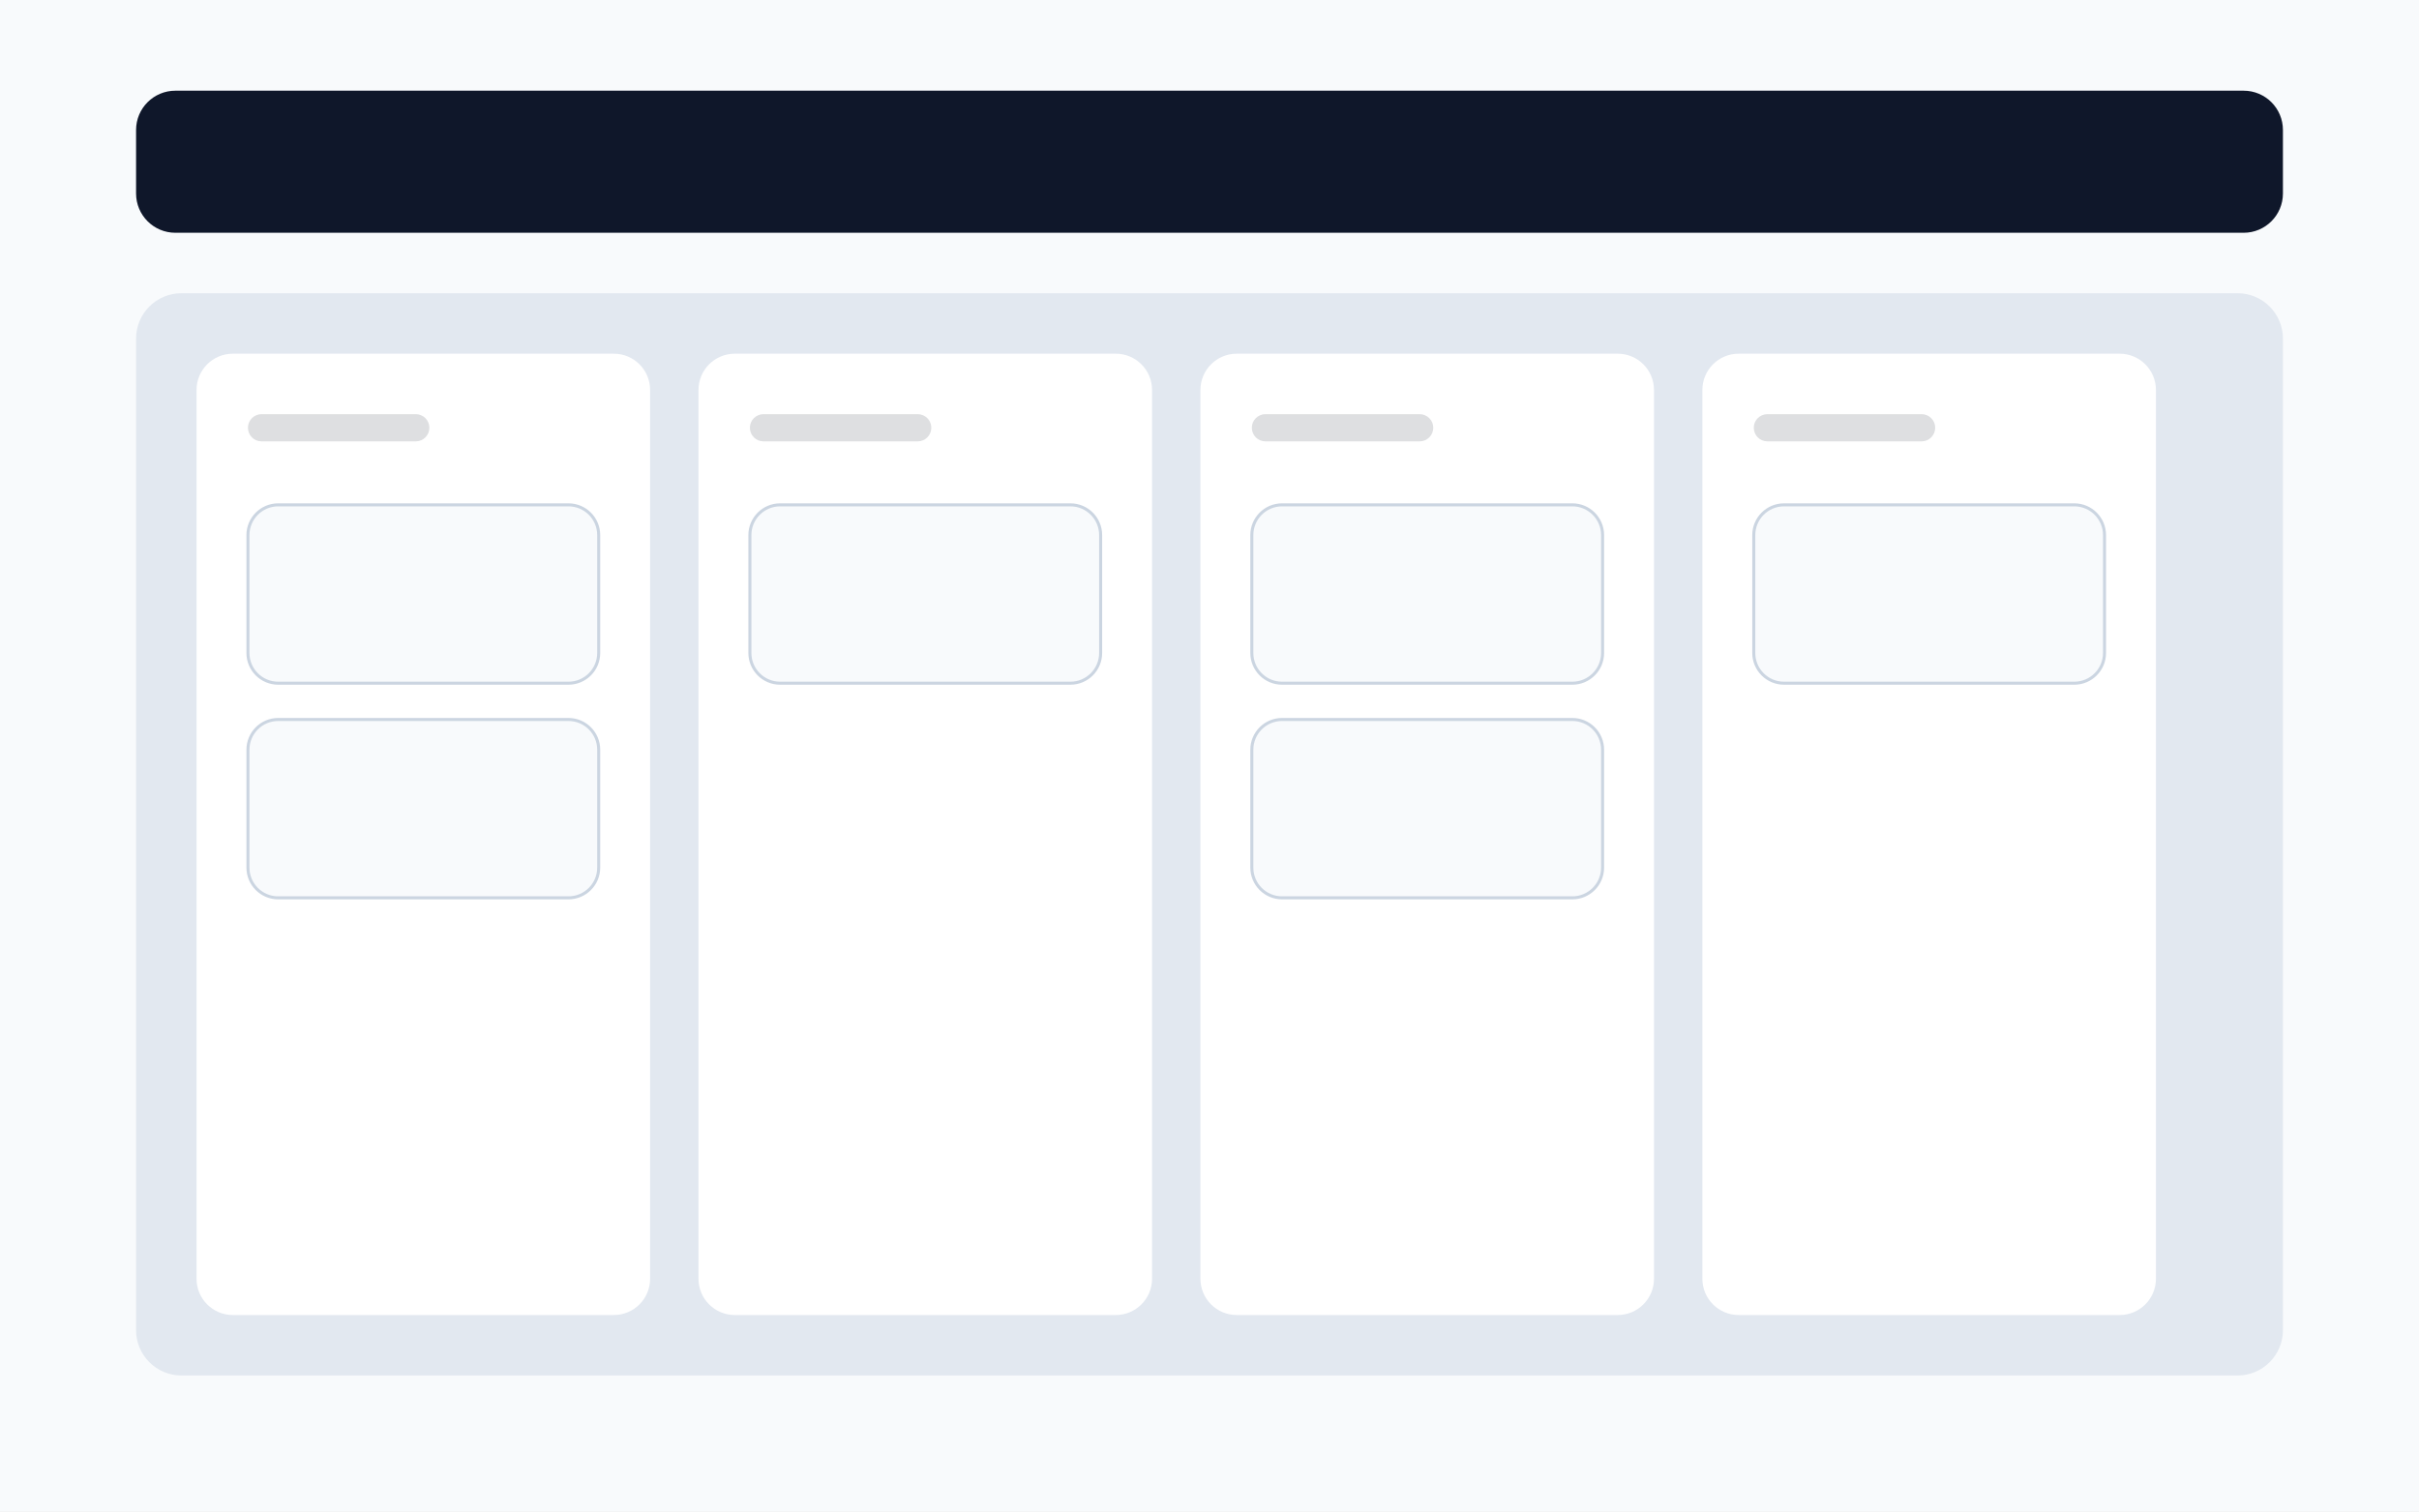
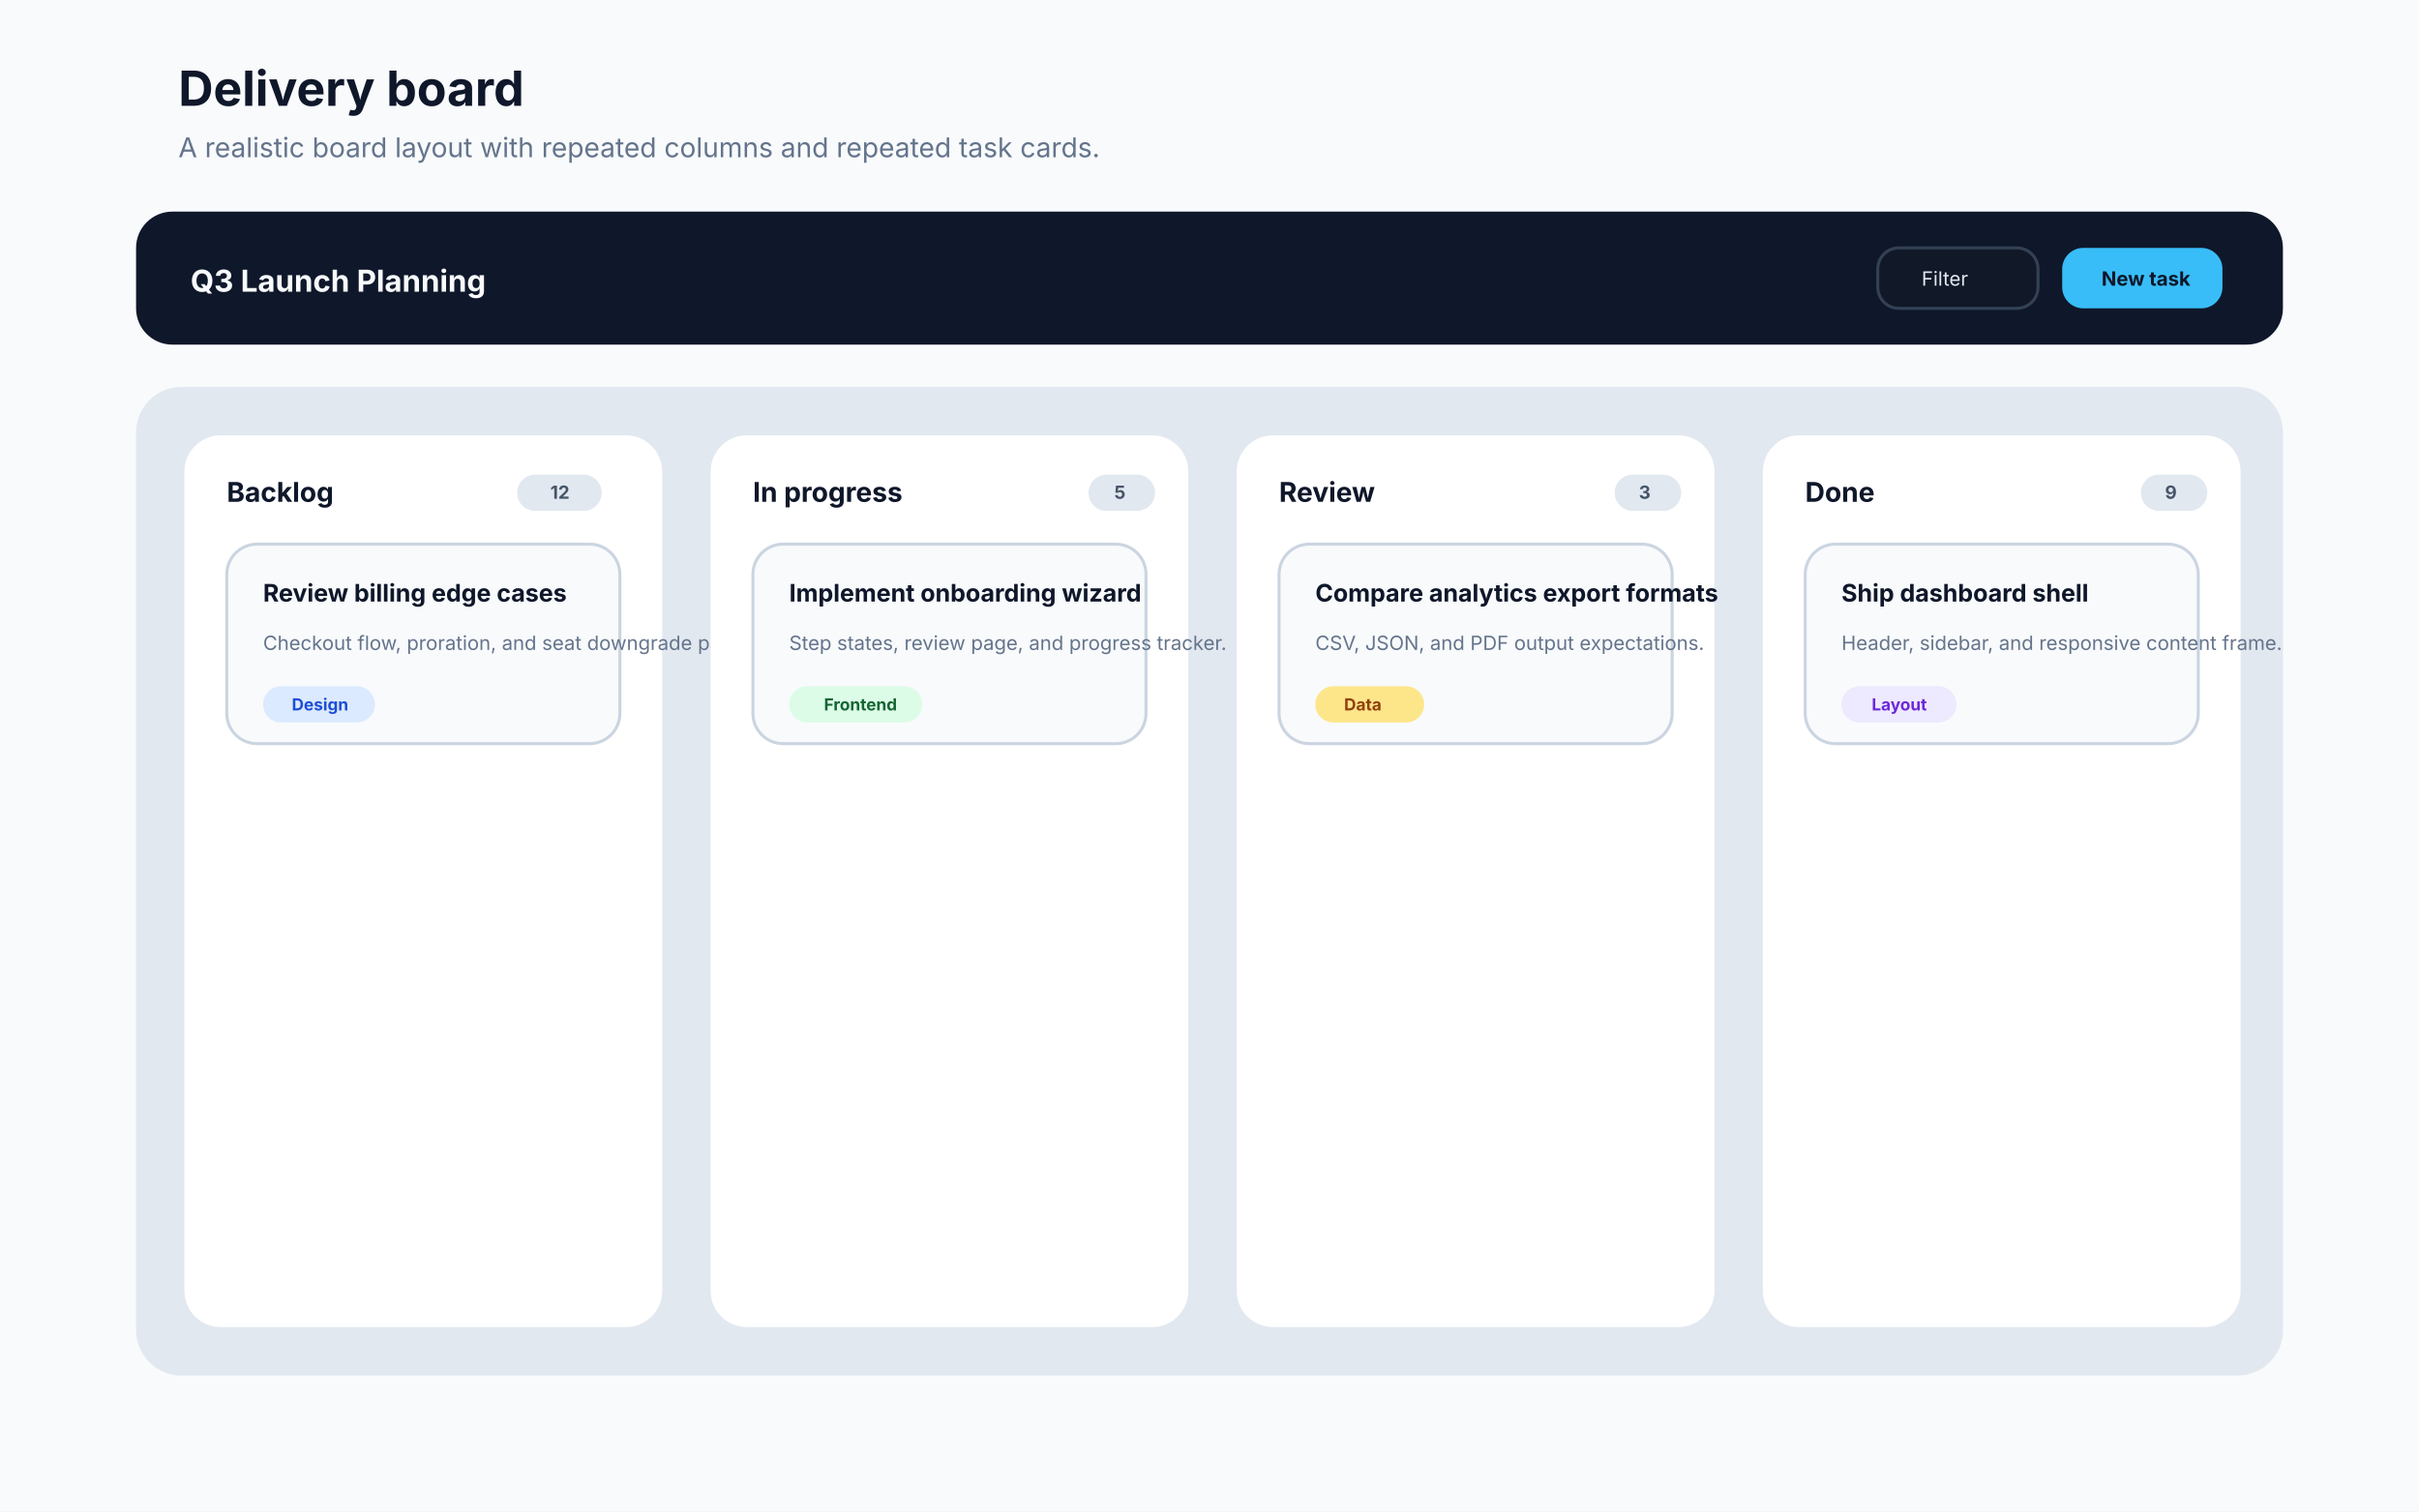
<svg xmlns="http://www.w3.org/2000/svg" width="1600" height="1000" viewBox="0 0 1600 1000" fill="none">
  <rect width="1600" height="1000" fill="#F8FAFC" />
-   <rect x="90" y="60" width="1420" height="94" rx="26" fill="#0F172A" />
-   <rect x="90" y="194" width="1420" height="716" rx="30" fill="#E2E8F0" />
-   <rect x="130" y="234" width="300" height="636" rx="24" fill="#FFFFFF" />
-   <rect x="462" y="234" width="300" height="636" rx="24" fill="#FFFFFF" />
-   <rect x="794" y="234" width="300" height="636" rx="24" fill="#FFFFFF" />
-   <rect x="1126" y="234" width="300" height="636" rx="24" fill="#FFFFFF" />
-   <rect x="164" y="274" width="120" height="18" rx="9" fill="#0F172A" fill-opacity=".14" />
-   <rect x="496" y="274" width="120" height="18" rx="9" fill="#0F172A" fill-opacity=".14" />
-   <rect x="828" y="274" width="120" height="18" rx="9" fill="#0F172A" fill-opacity=".14" />
-   <rect x="1160" y="274" width="120" height="18" rx="9" fill="#0F172A" fill-opacity=".14" />
-   <rect x="164" y="334" width="232" height="118" rx="20" fill="#F8FAFC" stroke="#CBD5E1" stroke-width="2" />
-   <rect x="164" y="476" width="232" height="118" rx="20" fill="#F8FAFC" stroke="#CBD5E1" stroke-width="2" />
-   <rect x="496" y="334" width="232" height="118" rx="20" fill="#F8FAFC" stroke="#CBD5E1" stroke-width="2" />
-   <rect x="828" y="334" width="232" height="118" rx="20" fill="#F8FAFC" stroke="#CBD5E1" stroke-width="2" />
-   <rect x="828" y="476" width="232" height="118" rx="20" fill="#F8FAFC" stroke="#CBD5E1" stroke-width="2" />
-   <rect x="1160" y="334" width="232" height="118" rx="20" fill="#F8FAFC" stroke="#CBD5E1" stroke-width="2" />
+   <text x="118" y="70" fill="#0F172A" font-family="Inter, Arial, sans-serif" font-size="32" font-weight="700">Delivery board</text>
+   <text x="118" y="104" fill="#64748B" font-family="Inter, Arial, sans-serif" font-size="18">A realistic board layout with repeated columns and repeated task cards.</text>
+   <rect x="90" y="140" width="1420" height="88" rx="24" fill="#0F172A" />
+   <text x="126" y="193" fill="#F8FAFC" font-family="Inter, Arial, sans-serif" font-size="20" font-weight="700">Q3 Launch Planning</text>
+   <rect x="1242" y="164" width="106" height="40" rx="14" fill="#111827" stroke="#334155" stroke-width="2" />
+   <text x="1271" y="189" fill="#E2E8F0" font-family="Inter, Arial, sans-serif" font-size="13">Filter</text>
+   <rect x="1364" y="164" width="106" height="40" rx="14" fill="#38BDF8" />
+   <text x="1390" y="189" fill="#0F172A" font-family="Inter, Arial, sans-serif" font-size="13" font-weight="700">New task</text>
+   <rect x="90" y="256" width="1420" height="654" rx="30" fill="#E2E8F0" />
+   <rect x="122" y="288" width="316" height="590" rx="24" fill="#FFFFFF" />
+   <text x="150" y="332" fill="#0F172A" font-family="Inter, Arial, sans-serif" font-size="18" font-weight="700">Backlog</text>
+   <rect x="342" y="314" width="56" height="24" rx="12" fill="#E2E8F0" />
+   <text x="364" y="330" fill="#475569" font-family="Inter, Arial, sans-serif" font-size="12" font-weight="700">12</text>
+   <rect x="150" y="360" width="260" height="132" rx="20" fill="#F8FAFC" stroke="#CBD5E1" stroke-width="2" />
+   <text x="174" y="398" fill="#0F172A" font-family="Inter, Arial, sans-serif" font-size="16" font-weight="700">Review billing edge cases</text>
+   <text x="174" y="430" fill="#64748B" font-family="Inter, Arial, sans-serif" font-size="13">Checkout flow, proration, and seat downgrade paths.</text>
+   <rect x="174" y="454" width="74" height="24" rx="12" fill="#DBEAFE" />
+   <text x="193" y="470" fill="#1D4ED8" font-family="Inter, Arial, sans-serif" font-size="11" font-weight="700">Design</text>
+   <rect x="470" y="288" width="316" height="590" rx="24" fill="#FFFFFF" />
+   <text x="498" y="332" fill="#0F172A" font-family="Inter, Arial, sans-serif" font-size="18" font-weight="700">In progress</text>
+   <rect x="720" y="314" width="44" height="24" rx="12" fill="#E2E8F0" />
+   <text x="737" y="330" fill="#475569" font-family="Inter, Arial, sans-serif" font-size="12" font-weight="700">5</text>
+   <rect x="498" y="360" width="260" height="132" rx="20" fill="#F8FAFC" stroke="#CBD5E1" stroke-width="2" />
+   <text x="522" y="398" fill="#0F172A" font-family="Inter, Arial, sans-serif" font-size="16" font-weight="700">Implement onboarding wizard</text>
+   <text x="522" y="430" fill="#64748B" font-family="Inter, Arial, sans-serif" font-size="13">Step states, review page, and progress tracker.</text>
+   <rect x="522" y="454" width="88" height="24" rx="12" fill="#DCFCE7" />
+   <text x="545" y="470" fill="#166534" font-family="Inter, Arial, sans-serif" font-size="11" font-weight="700">Frontend</text>
+   <rect x="818" y="288" width="316" height="590" rx="24" fill="#FFFFFF" />
+   <text x="846" y="332" fill="#0F172A" font-family="Inter, Arial, sans-serif" font-size="18" font-weight="700">Review</text>
+   <rect x="1068" y="314" width="44" height="24" rx="12" fill="#E2E8F0" />
+   <text x="1084" y="330" fill="#475569" font-family="Inter, Arial, sans-serif" font-size="12" font-weight="700">3</text>
+   <rect x="846" y="360" width="260" height="132" rx="20" fill="#F8FAFC" stroke="#CBD5E1" stroke-width="2" />
+   <text x="870" y="398" fill="#0F172A" font-family="Inter, Arial, sans-serif" font-size="16" font-weight="700">Compare analytics export formats</text>
+   <text x="870" y="430" fill="#64748B" font-family="Inter, Arial, sans-serif" font-size="13">CSV, JSON, and PDF output expectations.</text>
+   <rect x="870" y="454" width="72" height="24" rx="12" fill="#FDE68A" />
+   <text x="889" y="470" fill="#92400E" font-family="Inter, Arial, sans-serif" font-size="11" font-weight="700">Data</text>
+   <rect x="1166" y="288" width="316" height="590" rx="24" fill="#FFFFFF" />
+   <text x="1194" y="332" fill="#0F172A" font-family="Inter, Arial, sans-serif" font-size="18" font-weight="700">Done</text>
+   <rect x="1416" y="314" width="44" height="24" rx="12" fill="#E2E8F0" />
+   <text x="1432" y="330" fill="#475569" font-family="Inter, Arial, sans-serif" font-size="12" font-weight="700">9</text>
+   <rect x="1194" y="360" width="260" height="132" rx="20" fill="#F8FAFC" stroke="#CBD5E1" stroke-width="2" />
+   <text x="1218" y="398" fill="#0F172A" font-family="Inter, Arial, sans-serif" font-size="16" font-weight="700">Ship dashboard shell</text>
+   <text x="1218" y="430" fill="#64748B" font-family="Inter, Arial, sans-serif" font-size="13">Header, sidebar, and responsive content frame.</text>
+   <rect x="1218" y="454" width="76" height="24" rx="12" fill="#EDE9FE" />
+   <text x="1238" y="470" fill="#6D28D9" font-family="Inter, Arial, sans-serif" font-size="11" font-weight="700">Layout</text>
</svg>
